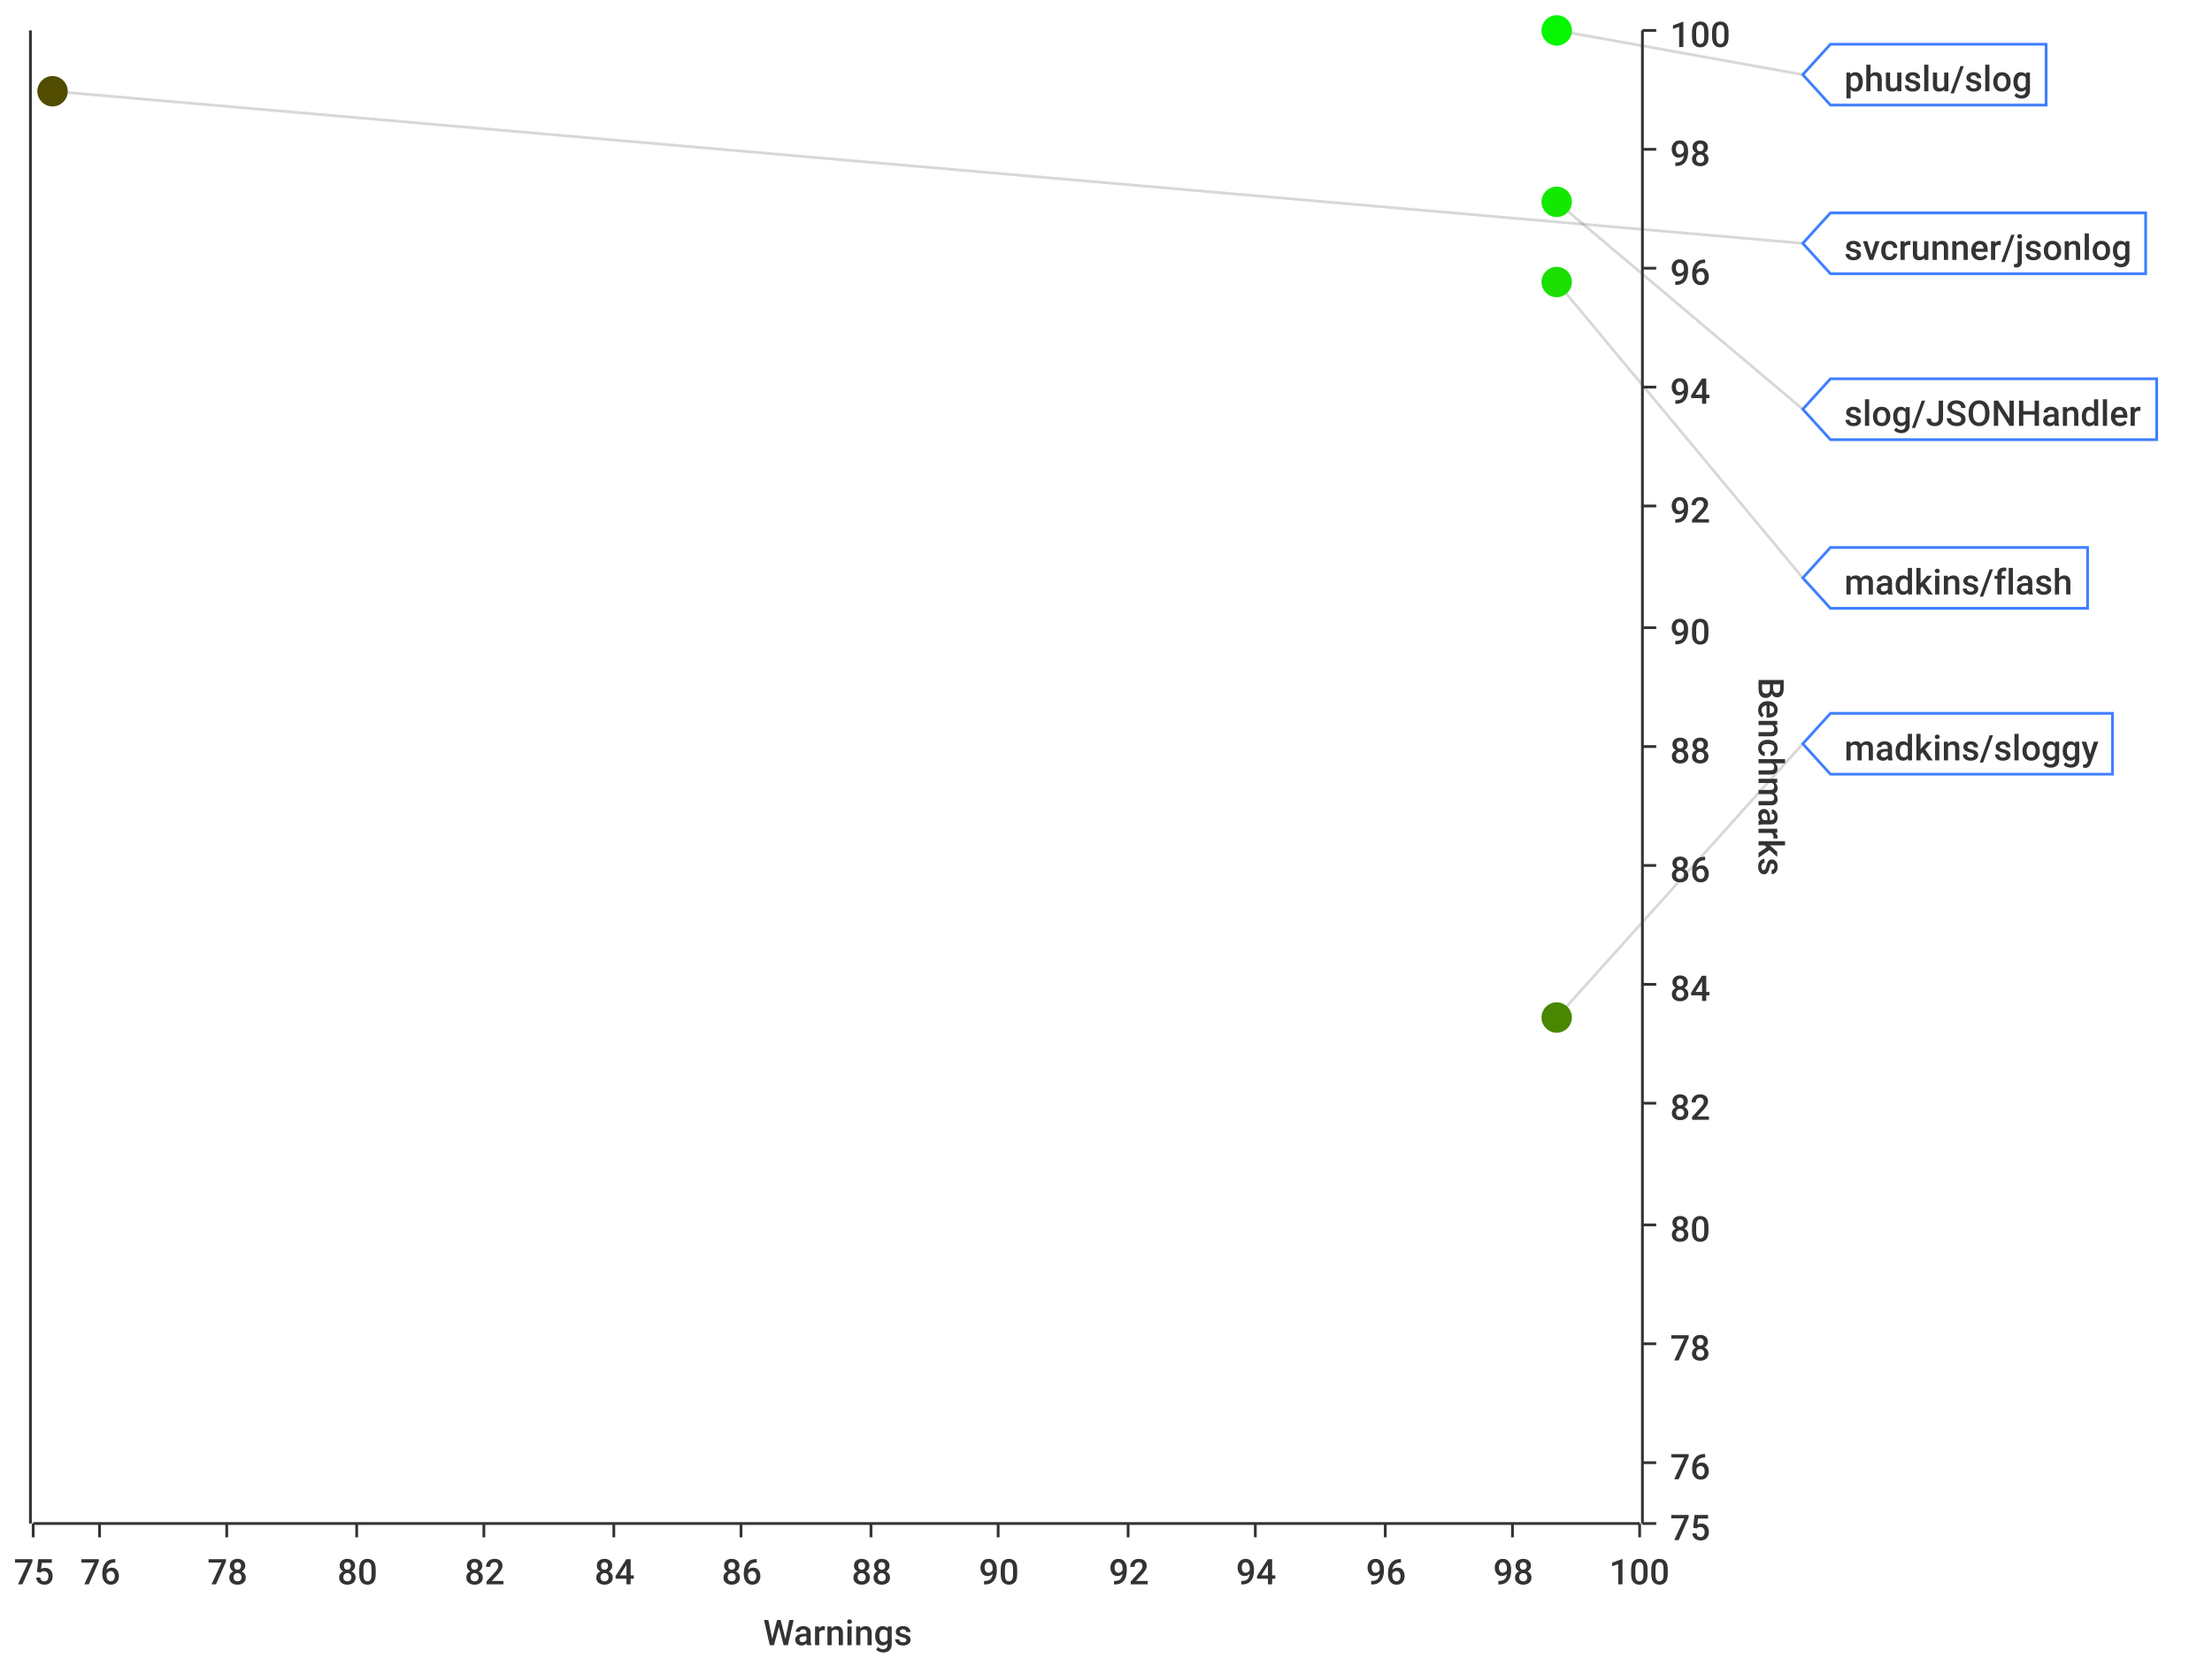
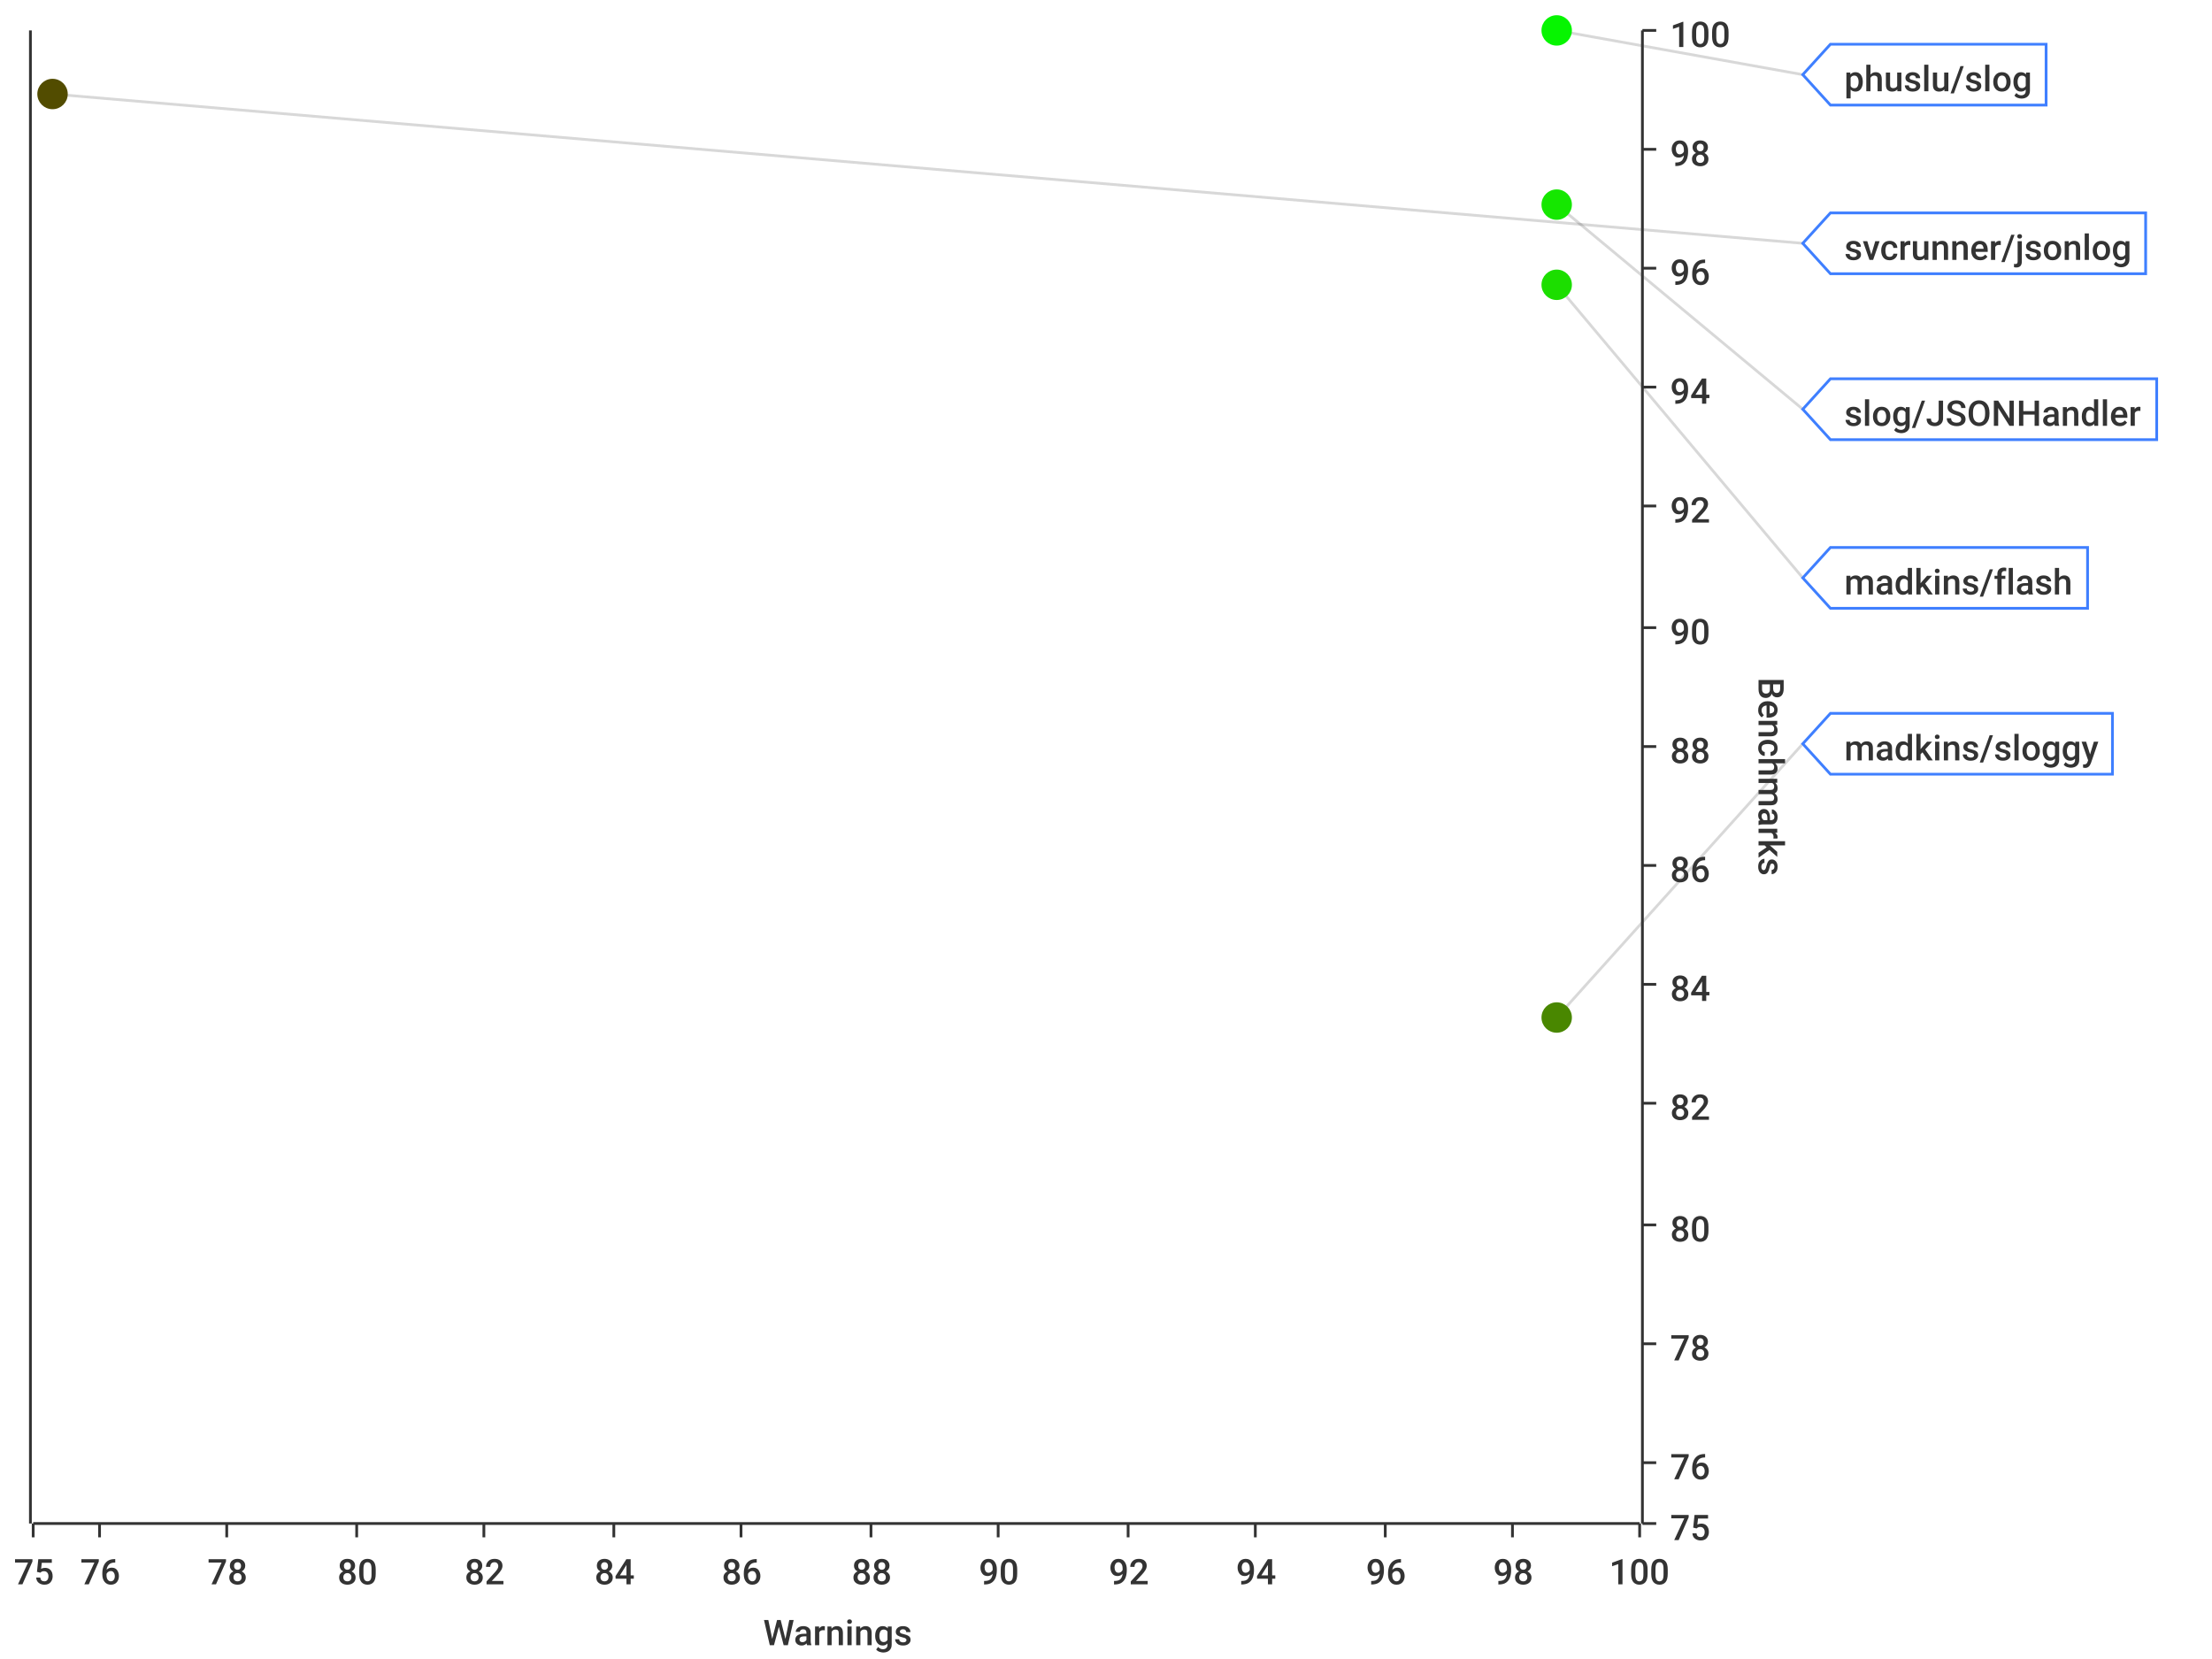
<svg xmlns="http://www.w3.org/2000/svg" width="800" height="600">\n<path d="M 0 0 L 800 0 L 800 600 L 0 600 L 0 0" style="stroke-width:0;stroke:rgba(255,255,255,1.0);fill:rgba(255,255,255,1.0)" />
  <path d="M 12 11 L 593 11 L 593 551 L 12 551 L 12 11" style="stroke-width:0;stroke:rgba(255,255,255,1.0);fill:rgba(255,255,255,1.0)" />
  <path d="M 12 551 L 593 551" style="stroke-width:1;stroke:rgba(51,51,51,1.0);fill:none" />
  <path d="M 12 551 L 12 556" style="stroke-width:1;stroke:rgba(51,51,51,1.0);fill:none" />
  <text x="5" y="573" style="stroke-width:0;stroke:none;fill:rgba(51,51,51,1.0);font-size:12.8px;font-family:'Roboto Medium',sans-serif">75</text>
  <path d="M 36 551 L 36 556" style="stroke-width:1;stroke:rgba(51,51,51,1.0);fill:none" />
  <text x="29" y="573" style="stroke-width:0;stroke:none;fill:rgba(51,51,51,1.0);font-size:12.8px;font-family:'Roboto Medium',sans-serif">76</text>
  <path d="M 82 551 L 82 556" style="stroke-width:1;stroke:rgba(51,51,51,1.0);fill:none" />
  <text x="75" y="573" style="stroke-width:0;stroke:none;fill:rgba(51,51,51,1.0);font-size:12.8px;font-family:'Roboto Medium',sans-serif">78</text>
  <path d="M 129 551 L 129 556" style="stroke-width:1;stroke:rgba(51,51,51,1.0);fill:none" />
  <text x="122" y="573" style="stroke-width:0;stroke:none;fill:rgba(51,51,51,1.0);font-size:12.8px;font-family:'Roboto Medium',sans-serif">80</text>
  <path d="M 175 551 L 175 556" style="stroke-width:1;stroke:rgba(51,51,51,1.0);fill:none" />
  <text x="168" y="573" style="stroke-width:0;stroke:none;fill:rgba(51,51,51,1.0);font-size:12.8px;font-family:'Roboto Medium',sans-serif">82</text>
  <path d="M 222 551 L 222 556" style="stroke-width:1;stroke:rgba(51,51,51,1.0);fill:none" />
  <text x="215" y="573" style="stroke-width:0;stroke:none;fill:rgba(51,51,51,1.0);font-size:12.8px;font-family:'Roboto Medium',sans-serif">84</text>
  <path d="M 268 551 L 268 556" style="stroke-width:1;stroke:rgba(51,51,51,1.0);fill:none" />
  <text x="261" y="573" style="stroke-width:0;stroke:none;fill:rgba(51,51,51,1.0);font-size:12.8px;font-family:'Roboto Medium',sans-serif">86</text>
  <path d="M 315 551 L 315 556" style="stroke-width:1;stroke:rgba(51,51,51,1.0);fill:none" />
  <text x="308" y="573" style="stroke-width:0;stroke:none;fill:rgba(51,51,51,1.0);font-size:12.8px;font-family:'Roboto Medium',sans-serif">88</text>
  <path d="M 361 551 L 361 556" style="stroke-width:1;stroke:rgba(51,51,51,1.0);fill:none" />
  <text x="354" y="573" style="stroke-width:0;stroke:none;fill:rgba(51,51,51,1.0);font-size:12.8px;font-family:'Roboto Medium',sans-serif">90</text>
  <path d="M 408 551 L 408 556" style="stroke-width:1;stroke:rgba(51,51,51,1.0);fill:none" />
  <text x="401" y="573" style="stroke-width:0;stroke:none;fill:rgba(51,51,51,1.0);font-size:12.8px;font-family:'Roboto Medium',sans-serif">92</text>
  <path d="M 454 551 L 454 556" style="stroke-width:1;stroke:rgba(51,51,51,1.0);fill:none" />
  <text x="447" y="573" style="stroke-width:0;stroke:none;fill:rgba(51,51,51,1.0);font-size:12.8px;font-family:'Roboto Medium',sans-serif">94</text>
  <path d="M 501 551 L 501 556" style="stroke-width:1;stroke:rgba(51,51,51,1.0);fill:none" />
  <text x="494" y="573" style="stroke-width:0;stroke:none;fill:rgba(51,51,51,1.0);font-size:12.8px;font-family:'Roboto Medium',sans-serif">96</text>
  <path d="M 547 551 L 547 556" style="stroke-width:1;stroke:rgba(51,51,51,1.0);fill:none" />
  <text x="540" y="573" style="stroke-width:0;stroke:none;fill:rgba(51,51,51,1.0);font-size:12.8px;font-family:'Roboto Medium',sans-serif">98</text>
  <path d="M 593 551 L 593 556" style="stroke-width:1;stroke:rgba(51,51,51,1.0);fill:none" />
  <text x="582" y="573" style="stroke-width:0;stroke:none;fill:rgba(51,51,51,1.0);font-size:12.8px;font-family:'Roboto Medium',sans-serif">100</text>
  <text x="276" y="595" style="stroke-width:0;stroke:none;fill:rgba(51,51,51,1.0);font-size:12.8px;font-family:'Roboto Medium',sans-serif">Warnings</text>
  <path d="M 36 551 L 36 11" style="stroke-width:0;stroke:none;fill:none" />
  <path d="M 82 551 L 82 11" style="stroke-width:0;stroke:none;fill:none" />
  <path d="M 129 551 L 129 11" style="stroke-width:0;stroke:none;fill:none" />
  <path d="M 175 551 L 175 11" style="stroke-width:0;stroke:none;fill:none" />
  <path d="M 222 551 L 222 11" style="stroke-width:0;stroke:none;fill:none" />
  <path d="M 268 551 L 268 11" style="stroke-width:0;stroke:none;fill:none" />
  <path d="M 315 551 L 315 11" style="stroke-width:0;stroke:none;fill:none" />
  <path d="M 361 551 L 361 11" style="stroke-width:0;stroke:none;fill:none" />
  <path d="M 408 551 L 408 11" style="stroke-width:0;stroke:none;fill:none" />
  <path d="M 454 551 L 454 11" style="stroke-width:0;stroke:none;fill:none" />
  <path d="M 501 551 L 501 11" style="stroke-width:0;stroke:none;fill:none" />
  <path d="M 547 551 L 547 11" style="stroke-width:0;stroke:none;fill:none" />
  <path d="M 594 551 L 594 11" style="stroke-width:1;stroke:rgba(51,51,51,1.0);fill:none" />
  <path d="M 594 551 L 599 551" style="stroke-width:1;stroke:rgba(51,51,51,1.0);fill:none" />
  <text x="604" y="557" style="stroke-width:0;stroke:none;fill:rgba(51,51,51,1.0);font-size:12.8px;font-family:'Roboto Medium',sans-serif">75</text>
  <path d="M 594 529 L 599 529" style="stroke-width:1;stroke:rgba(51,51,51,1.0);fill:none" />
  <text x="604" y="535" style="stroke-width:0;stroke:none;fill:rgba(51,51,51,1.0);font-size:12.8px;font-family:'Roboto Medium',sans-serif">76</text>
  <path d="M 594 486 L 599 486" style="stroke-width:1;stroke:rgba(51,51,51,1.0);fill:none" />
  <text x="604" y="492" style="stroke-width:0;stroke:none;fill:rgba(51,51,51,1.0);font-size:12.8px;font-family:'Roboto Medium',sans-serif">78</text>
  <path d="M 594 443 L 599 443" style="stroke-width:1;stroke:rgba(51,51,51,1.0);fill:none" />
  <text x="604" y="449" style="stroke-width:0;stroke:none;fill:rgba(51,51,51,1.0);font-size:12.8px;font-family:'Roboto Medium',sans-serif">80</text>
  <path d="M 594 399 L 599 399" style="stroke-width:1;stroke:rgba(51,51,51,1.0);fill:none" />
  <text x="604" y="405" style="stroke-width:0;stroke:none;fill:rgba(51,51,51,1.0);font-size:12.8px;font-family:'Roboto Medium',sans-serif">82</text>
  <path d="M 594 356 L 599 356" style="stroke-width:1;stroke:rgba(51,51,51,1.0);fill:none" />
  <text x="604" y="362" style="stroke-width:0;stroke:none;fill:rgba(51,51,51,1.0);font-size:12.8px;font-family:'Roboto Medium',sans-serif">84</text>
  <path d="M 594 313 L 599 313" style="stroke-width:1;stroke:rgba(51,51,51,1.0);fill:none" />
  <text x="604" y="319" style="stroke-width:0;stroke:none;fill:rgba(51,51,51,1.0);font-size:12.8px;font-family:'Roboto Medium',sans-serif">86</text>
  <path d="M 594 270 L 599 270" style="stroke-width:1;stroke:rgba(51,51,51,1.0);fill:none" />
  <text x="604" y="276" style="stroke-width:0;stroke:none;fill:rgba(51,51,51,1.0);font-size:12.8px;font-family:'Roboto Medium',sans-serif">88</text>
  <path d="M 594 227 L 599 227" style="stroke-width:1;stroke:rgba(51,51,51,1.0);fill:none" />
  <text x="604" y="233" style="stroke-width:0;stroke:none;fill:rgba(51,51,51,1.0);font-size:12.8px;font-family:'Roboto Medium',sans-serif">90</text>
  <path d="M 594 183 L 599 183" style="stroke-width:1;stroke:rgba(51,51,51,1.0);fill:none" />
  <text x="604" y="189" style="stroke-width:0;stroke:none;fill:rgba(51,51,51,1.0);font-size:12.8px;font-family:'Roboto Medium',sans-serif">92</text>
  <path d="M 594 140 L 599 140" style="stroke-width:1;stroke:rgba(51,51,51,1.0);fill:none" />
  <text x="604" y="146" style="stroke-width:0;stroke:none;fill:rgba(51,51,51,1.0);font-size:12.8px;font-family:'Roboto Medium',sans-serif">94</text>
  <path d="M 594 97 L 599 97" style="stroke-width:1;stroke:rgba(51,51,51,1.0);fill:none" />
  <text x="604" y="103" style="stroke-width:0;stroke:none;fill:rgba(51,51,51,1.0);font-size:12.8px;font-family:'Roboto Medium',sans-serif">96</text>
  <path d="M 594 54 L 599 54" style="stroke-width:1;stroke:rgba(51,51,51,1.0);fill:none" />
  <text x="604" y="60" style="stroke-width:0;stroke:none;fill:rgba(51,51,51,1.0);font-size:12.8px;font-family:'Roboto Medium',sans-serif">98</text>
  <path d="M 594 11 L 599 11" style="stroke-width:1;stroke:rgba(51,51,51,1.0);fill:none" />
  <text x="604" y="17" style="stroke-width:0;stroke:none;fill:rgba(51,51,51,1.0);font-size:12.8px;font-family:'Roboto Medium',sans-serif">100</text>
  <text x="636" y="245" style="stroke-width:0;stroke:none;fill:rgba(51,51,51,1.0);font-size:12.8px;font-family:'Roboto Medium',sans-serif" transform="rotate(90.00,636,245)">Benchmarks</text>
  <path d="M 12 2171 L 593 2171" style="stroke-width:0;stroke:none;fill:none" />
  <path d="M 12 529 L 593 529" style="stroke-width:0;stroke:none;fill:none" />
  <path d="M 12 486 L 593 486" style="stroke-width:0;stroke:none;fill:none" />
  <path d="M 12 443 L 593 443" style="stroke-width:0;stroke:none;fill:none" />
  <path d="M 12 399 L 593 399" style="stroke-width:0;stroke:none;fill:none" />
  <path d="M 12 356 L 593 356" style="stroke-width:0;stroke:none;fill:none" />
  <path d="M 12 313 L 593 313" style="stroke-width:0;stroke:none;fill:none" />
  <path d="M 12 270 L 593 270" style="stroke-width:0;stroke:none;fill:none" />
  <path d="M 12 227 L 593 227" style="stroke-width:0;stroke:none;fill:none" />
  <path d="M 12 183 L 593 183" style="stroke-width:0;stroke:none;fill:none" />
  <path d="M 12 140 L 593 140" style="stroke-width:0;stroke:none;fill:none" />
  <path d="M 12 97 L 593 97" style="stroke-width:0;stroke:none;fill:none" />
  <path d="M 12 54 L 593 54" style="stroke-width:0;stroke:none;fill:none" />
  <path d="M 11 551 L 11 11" style="stroke-width:1;stroke:rgba(51,51,51,1.0);fill:none" />
  <path d="M 11 -9223372036854775257 L 6 -9223372036854775257" style="stroke-width:1;stroke:rgba(51,51,51,1.0);fill:none" />
  <text x="-25" y="-9223372036854775251" style="stroke-width:0;stroke:none;fill:rgba(51,51,51,1.0);font-size:12.8px;font-family:'Roboto Medium',sans-serif">0.00</text>
  <path d="M 11 -9223372036854775257 L 6 -9223372036854775257" style="stroke-width:1;stroke:rgba(51,51,51,1.0);fill:none" />
  <text x="-25" y="-9223372036854775251" style="stroke-width:0;stroke:none;fill:rgba(51,51,51,1.0);font-size:12.8px;font-family:'Roboto Medium',sans-serif">0.00</text>
  <path d="M 11 -9223372036854775257 L 6 -9223372036854775257" style="stroke-width:1;stroke:rgba(51,51,51,1.0);fill:none" />
  <text x="-25" y="-9223372036854775251" style="stroke-width:0;stroke:none;fill:rgba(51,51,51,1.0);font-size:12.8px;font-family:'Roboto Medium',sans-serif">0.00</text>
  <path d="M 11 -9223372036854775257 L 6 -9223372036854775257" style="stroke-width:1;stroke:rgba(51,51,51,1.0);fill:none" />
  <text x="-25" y="-9223372036854775251" style="stroke-width:0;stroke:none;fill:rgba(51,51,51,1.0);font-size:12.8px;font-family:'Roboto Medium',sans-serif">0.00</text>
  <path d="M 11 -9223372036854775257 L 6 -9223372036854775257" style="stroke-width:1;stroke:rgba(51,51,51,1.0);fill:none" />
  <text x="-25" y="-9223372036854775251" style="stroke-width:0;stroke:none;fill:rgba(51,51,51,1.0);font-size:12.8px;font-family:'Roboto Medium',sans-serif">0.00</text>
  <path d="M 11 -9223372036854775257 L 6 -9223372036854775257" style="stroke-width:1;stroke:rgba(51,51,51,1.0);fill:none" />
  <text x="-25" y="-9223372036854775251" style="stroke-width:0;stroke:none;fill:rgba(51,51,51,1.0);font-size:12.8px;font-family:'Roboto Medium',sans-serif">0.00</text>
  <path d="M 11 -9223372036854775257 L 6 -9223372036854775257" style="stroke-width:1;stroke:rgba(51,51,51,1.0);fill:none" />
  <text x="-25" y="-9223372036854775251" style="stroke-width:0;stroke:none;fill:rgba(51,51,51,1.0);font-size:12.8px;font-family:'Roboto Medium',sans-serif">0.00</text>
  <path d="M 11 -9223372036854775257 L 6 -9223372036854775257" style="stroke-width:1;stroke:rgba(51,51,51,1.0);fill:none" />
  <text x="-25" y="-9223372036854775251" style="stroke-width:0;stroke:none;fill:rgba(51,51,51,1.0);font-size:12.8px;font-family:'Roboto Medium',sans-serif">0.00</text>
  <path d="M 11 -9223372036854775257 L 6 -9223372036854775257" style="stroke-width:1;stroke:rgba(51,51,51,1.0);fill:none" />
  <text x="-25" y="-9223372036854775251" style="stroke-width:0;stroke:none;fill:rgba(51,51,51,1.0);font-size:12.8px;font-family:'Roboto Medium',sans-serif">0.00</text>
  <path d="M 11 -9223372036854775257 L 6 -9223372036854775257" style="stroke-width:1;stroke:rgba(51,51,51,1.0);fill:none" />
  <text x="-25" y="-9223372036854775251" style="stroke-width:0;stroke:none;fill:rgba(51,51,51,1.0);font-size:12.8px;font-family:'Roboto Medium',sans-serif">0.00</text>
  <path d="M 11 -9223372036854775257 L 6 -9223372036854775257" style="stroke-width:1;stroke:rgba(51,51,51,1.0);fill:none" />
  <text x="-25" y="-9223372036854775251" style="stroke-width:0;stroke:none;fill:rgba(51,51,51,1.0);font-size:12.8px;font-family:'Roboto Medium',sans-serif">0.00</text>
  <path d="M 11 -9223372036854775257 L 6 -9223372036854775257" style="stroke-width:1;stroke:rgba(51,51,51,1.0);fill:none" />
  <text x="-25" y="-9223372036854775251" style="stroke-width:0;stroke:none;fill:rgba(51,51,51,1.0);font-size:12.8px;font-family:'Roboto Medium',sans-serif">0.00</text>
  <path d="M 11 -9223372036854775257 L 6 -9223372036854775257" style="stroke-width:1;stroke:rgba(51,51,51,1.0);fill:none" />
  <text x="-25" y="-9223372036854775251" style="stroke-width:0;stroke:none;fill:rgba(51,51,51,1.0);font-size:12.8px;font-family:'Roboto Medium',sans-serif">0.00</text>
  <path d="M 11 -9223372036854775257 L 6 -9223372036854775257" style="stroke-width:1;stroke:rgba(51,51,51,1.0);fill:none" />
  <text x="-25" y="-9223372036854775251" style="stroke-width:0;stroke:none;fill:rgba(51,51,51,1.0);font-size:12.8px;font-family:'Roboto Medium',sans-serif">0.00</text>
  <path d="M 11 -9223372036854775257 L 6 -9223372036854775257" style="stroke-width:1;stroke:rgba(51,51,51,1.0);fill:none" />
  <text x="-25" y="-9223372036854775251" style="stroke-width:0;stroke:none;fill:rgba(51,51,51,1.0);font-size:12.8px;font-family:'Roboto Medium',sans-serif">0.00</text>
  <path d="M 12 -9223372036854775257 L 593 -9223372036854775257" style="stroke-width:0;stroke:none;fill:none" />
  <path d="M 12 -9223372036854775257 L 593 -9223372036854775257" style="stroke-width:0;stroke:none;fill:none" />
  <path d="M 12 -9223372036854775257 L 593 -9223372036854775257" style="stroke-width:0;stroke:none;fill:none" />
  <path d="M 12 -9223372036854775257 L 593 -9223372036854775257" style="stroke-width:0;stroke:none;fill:none" />
  <path d="M 12 -9223372036854775257 L 593 -9223372036854775257" style="stroke-width:0;stroke:none;fill:none" />
  <path d="M 12 -9223372036854775257 L 593 -9223372036854775257" style="stroke-width:0;stroke:none;fill:none" />
  <path d="M 12 -9223372036854775257 L 593 -9223372036854775257" style="stroke-width:0;stroke:none;fill:none" />
  <path d="M 12 -9223372036854775257 L 593 -9223372036854775257" style="stroke-width:0;stroke:none;fill:none" />
  <path d="M 12 -9223372036854775257 L 593 -9223372036854775257" style="stroke-width:0;stroke:none;fill:none" />
  <path d="M 12 -9223372036854775257 L 593 -9223372036854775257" style="stroke-width:0;stroke:none;fill:none" />
  <path d="M 12 -9223372036854775257 L 593 -9223372036854775257" style="stroke-width:0;stroke:none;fill:none" />
  <path d="M 12 -9223372036854775257 L 593 -9223372036854775257" style="stroke-width:0;stroke:none;fill:none" />
  <path d="M 12 -9223372036854775257 L 593 -9223372036854775257" style="stroke-width:0;stroke:none;fill:none" />
  <path d="M 12 -9223372036854775257 L 593 -9223372036854775257" style="stroke-width:0;stroke:none;fill:none" />
  <path d="M 563 11 L 652 27" style="stroke-width:1;stroke:rgba(63,63,63,0.2);fill:none" />
-   <path d="M 19 33 L 652 88" style="stroke-width:1;stroke:rgba(63,63,63,0.2);fill:none" />
-   <path d="M 563 73 L 652 148" style="stroke-width:1;stroke:rgba(63,63,63,0.2);fill:none" />
-   <path d="M 563 102 L 652 209" style="stroke-width:1;stroke:rgba(63,63,63,0.2);fill:none" />
+   <path d="M 19 34 L 652 88" style="stroke-width:1;stroke:rgba(63,63,63,0.2);fill:none" />
+   <path d="M 563 74 L 652 148" style="stroke-width:1;stroke:rgba(63,63,63,0.2);fill:none" />
+   <path d="M 563 103 L 652 209" style="stroke-width:1;stroke:rgba(63,63,63,0.2);fill:none" />
  <path d="M 563 368 L 652 269" style="stroke-width:1;stroke:rgba(63,63,63,0.2);fill:none" />
  <circle cx="563" cy="11" r="5" style="stroke-width:1;stroke:rgba(6,245,0,1.0);fill:rgba(6,245,0,1.0)" />
  <path d="" style="stroke-width:1;stroke:rgba(6,245,0,1.0);fill:rgba(6,245,0,1.0)" />
-   <circle cx="19" cy="33" r="5" style="stroke-width:1;stroke:rgba(82,76,0,1.0);fill:rgba(82,76,0,1.0)" />
+   <circle cx="19" cy="34" r="5" style="stroke-width:1;stroke:rgba(82,76,0,1.0);fill:rgba(82,76,0,1.0)" />
  <path d="" style="stroke-width:1;stroke:rgba(82,76,0,1.0);fill:rgba(82,76,0,1.0)" />
-   <circle cx="563" cy="73" r="5" style="stroke-width:1;stroke:rgba(21,232,0,1.0);fill:rgba(21,232,0,1.0)" />
-   <path d="" style="stroke-width:1;stroke:rgba(21,232,0,1.0);fill:rgba(21,232,0,1.0)" />
-   <circle cx="563" cy="102" r="5" style="stroke-width:1;stroke:rgba(27,223,0,1.0);fill:rgba(27,223,0,1.0)" />
-   <path d="" style="stroke-width:1;stroke:rgba(27,223,0,1.0);fill:rgba(27,223,0,1.0)" />
+   <circle cx="563" cy="74" r="5" style="stroke-width:1;stroke:rgba(21,231,0,1.0);fill:rgba(21,231,0,1.0)" />
+   <path d="" style="stroke-width:1;stroke:rgba(21,231,0,1.0);fill:rgba(21,231,0,1.0)" />
+   <circle cx="563" cy="103" r="5" style="stroke-width:1;stroke:rgba(28,222,0,1.0);fill:rgba(28,222,0,1.0)" />
+   <path d="" style="stroke-width:1;stroke:rgba(28,222,0,1.0);fill:rgba(28,222,0,1.0)" />
  <circle cx="563" cy="368" r="5" style="stroke-width:1;stroke:rgba(73,135,0,1.0);fill:rgba(73,135,0,1.0)" />
  <path d="" style="stroke-width:1;stroke:rgba(73,135,0,1.0);fill:rgba(73,135,0,1.0)" />
  <path d="M 652 27 L 662 16 L 740 16 L 740 38 L 662 38 L 652 27 Z" style="stroke-width:1;stroke:rgba(63,127,255,1.0);fill:rgba(255,255,255,1.0)" />
  <text x="667" y="33" style="stroke-width:0;stroke:none;fill:rgba(51,51,51,1.0);font-size:12.8px;font-family:'Roboto Medium',sans-serif">phuslu/slog</text>
  <path d="M 652 88 L 662 77 L 776 77 L 776 99 L 662 99 L 652 88 Z" style="stroke-width:1;stroke:rgba(63,127,255,1.0);fill:rgba(255,255,255,1.0)" />
  <text x="667" y="94" style="stroke-width:0;stroke:none;fill:rgba(51,51,51,1.0);font-size:12.8px;font-family:'Roboto Medium',sans-serif">svcrunner/jsonlog</text>
  <path d="M 652 148 L 662 137 L 780 137 L 780 159 L 662 159 L 652 148 Z" style="stroke-width:1;stroke:rgba(63,127,255,1.0);fill:rgba(255,255,255,1.0)" />
  <text x="667" y="154" style="stroke-width:0;stroke:none;fill:rgba(51,51,51,1.0);font-size:12.8px;font-family:'Roboto Medium',sans-serif">slog/JSONHandler</text>
  <path d="M 652 209 L 662 198 L 755 198 L 755 220 L 662 220 L 652 209 Z" style="stroke-width:1;stroke:rgba(63,127,255,1.0);fill:rgba(255,255,255,1.0)" />
  <text x="667" y="215" style="stroke-width:0;stroke:none;fill:rgba(51,51,51,1.0);font-size:12.8px;font-family:'Roboto Medium',sans-serif">madkins/flash</text>
  <path d="M 652 269 L 662 258 L 764 258 L 764 280 L 662 280 L 652 269 Z" style="stroke-width:1;stroke:rgba(63,127,255,1.0);fill:rgba(255,255,255,1.0)" />
  <text x="667" y="275" style="stroke-width:0;stroke:none;fill:rgba(51,51,51,1.0);font-size:12.8px;font-family:'Roboto Medium',sans-serif">madkins/sloggy</text>
</svg>
